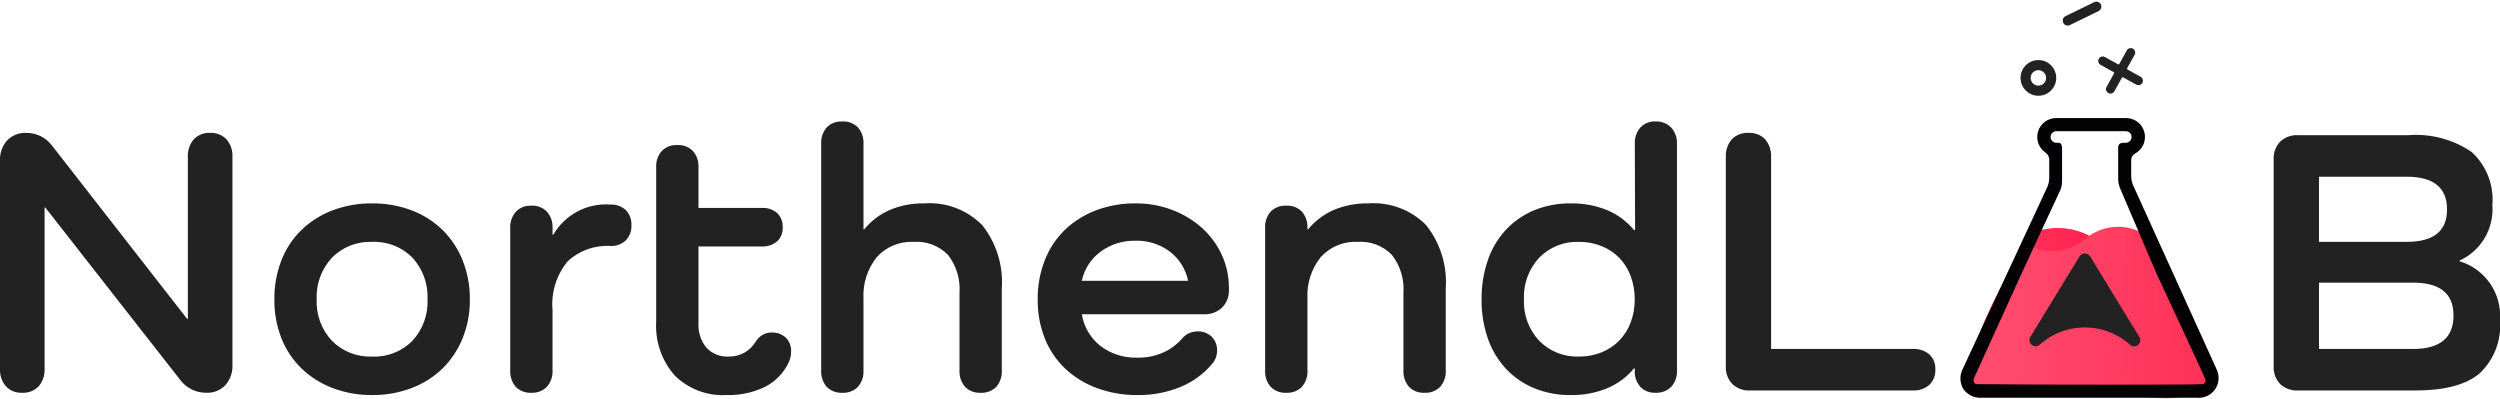
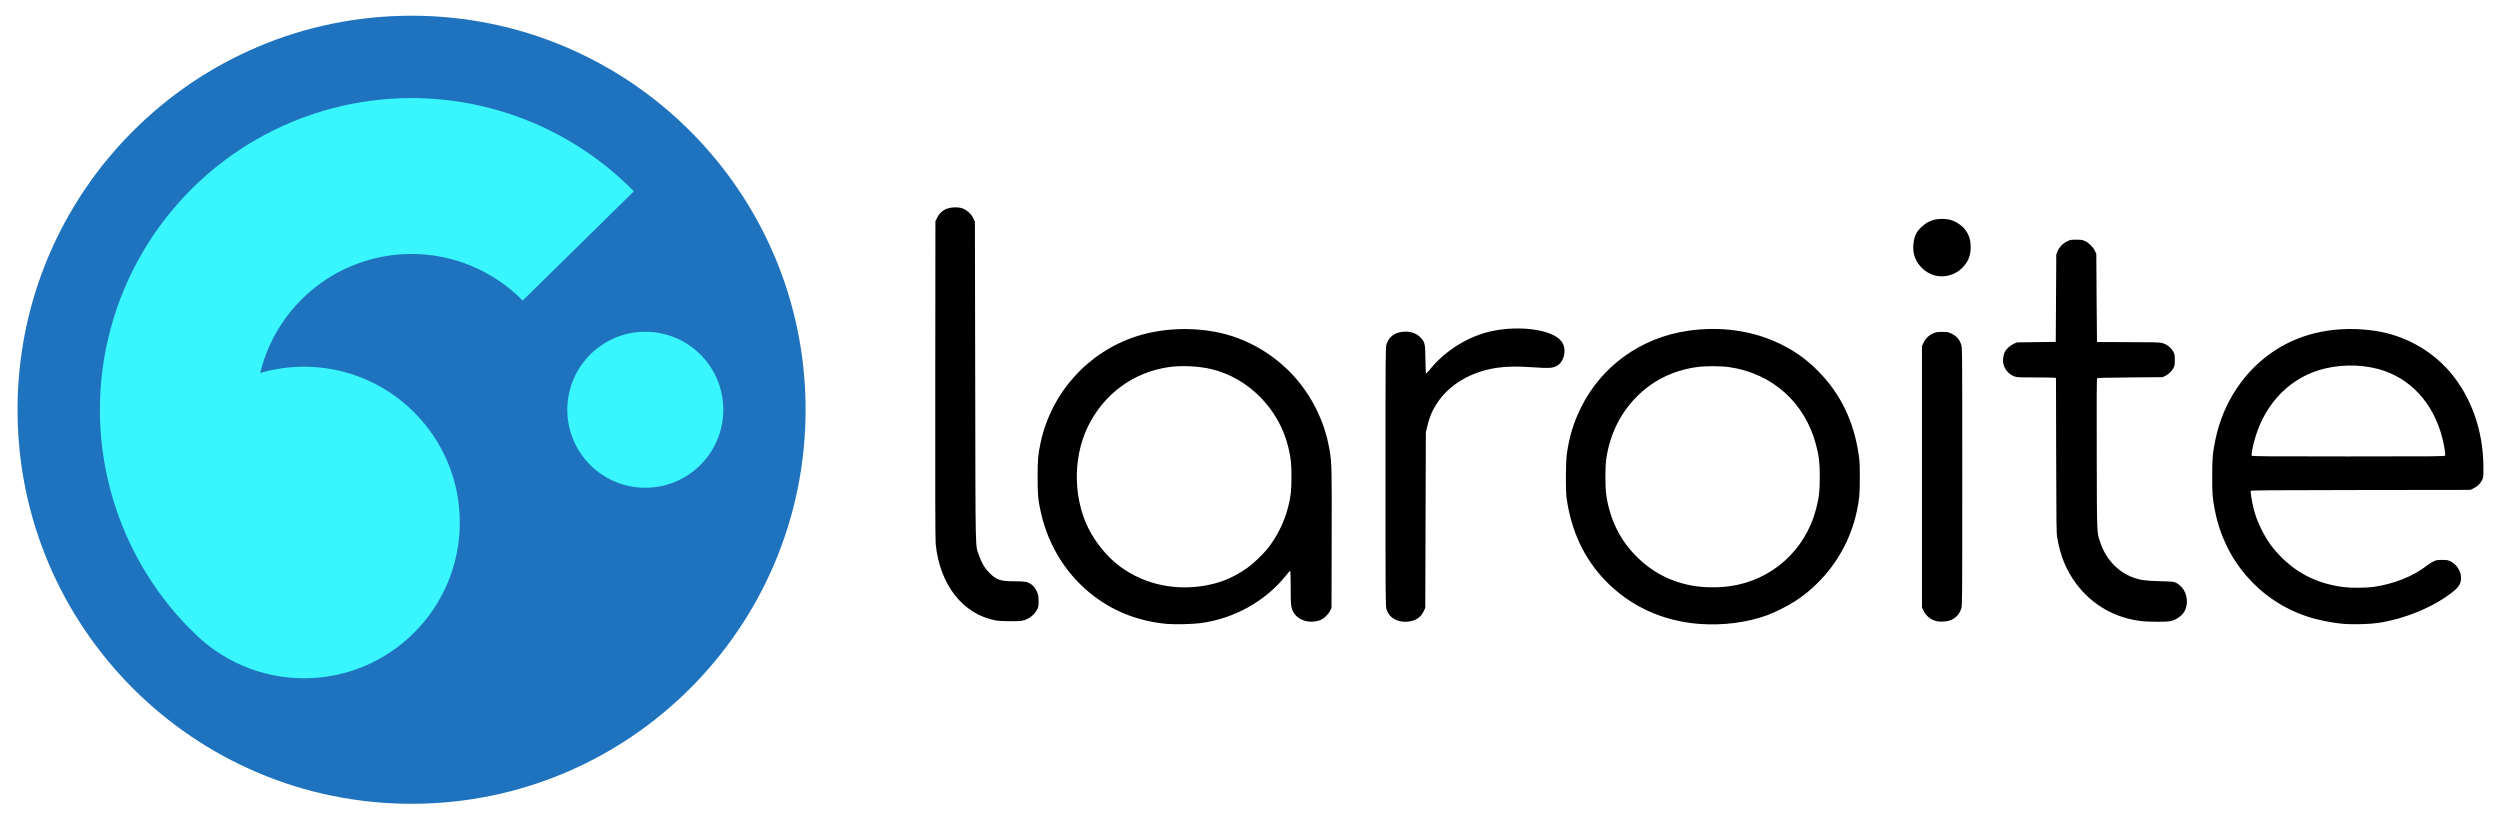
- <svg xmlns="http://www.w3.org/2000/svg" width="196.82" height="31.353" viewBox="0 0 196.82 31.353">
-   <defs>
-     <linearGradient id="linear-gradient" y1="0.324" x2="1" y2="0.336" gradientUnits="objectBoundingBox">
-       <stop offset="0" stop-color="#ff3158" />
-       <stop offset="1" stop-color="#ff1249" />
-     </linearGradient>
-     <linearGradient id="linear-gradient-2" y1="0.29" x2="1" y2="0.303" gradientUnits="objectBoundingBox">
-       <stop offset="0" stop-color="#ff4e70" />
-       <stop offset="1" stop-color="#ff3158" />
-     </linearGradient>
-   </defs>
-   <g id="Group_1709" data-name="Group 1709" transform="translate(278.14 3063.742)">
-     <path id="add" d="M3.6,1.622H2.4a.071.071,0,0,1-.071-.071V.353a.353.353,0,1,0-.705,0v1.2a.071.071,0,0,1-.071.071H.353a.353.353,0,0,0,0,.705h1.2a.071.071,0,0,1,.071.071V3.6a.353.353,0,1,0,.705,0V2.4A.071.071,0,0,1,2.4,2.327H3.6a.353.353,0,0,0,0-.705Zm0,0" transform="matrix(0.875, 0.485, -0.485, 0.875, -111.961, -3060.853)" fill="#222" />
-     <path id="minus" d="M2.9,0H.386a.391.391,0,0,0,0,.782H2.9A.391.391,0,0,0,2.9,0Z" transform="matrix(0.899, -0.438, 0.438, 0.899, -115.874, -3062.302)" fill="#222" />
-     <g id="Ellipse_359" data-name="Ellipse 359" transform="translate(-119.07 -3059.017)" fill="none" stroke="#222" stroke-width="0.8">
-       <circle cx="1.408" cy="1.408" r="1.408" stroke="none" />
-       <circle cx="1.408" cy="1.408" r="1.008" fill="none" />
-     </g>
-     <path id="Path_29943" data-name="Path 29943" d="M16.5-10.17a4.479,4.479,0,0,1,3.18,4.62,5.184,5.184,0,0,1-1.6,4.2Q16.47,0,13.05,0H3.78A1.906,1.906,0,0,1,2.37-.51a1.906,1.906,0,0,1-.51-1.41V-18.18a1.908,1.908,0,0,1,.509-1.41,1.9,1.9,0,0,1,1.408-.51h8.685a7.768,7.768,0,0,1,5,1.335A5.08,5.08,0,0,1,19.08-14.61a4.437,4.437,0,0,1-2.58,4.38ZM12.33-11.7q3.18,0,3.18-2.55,0-2.58-3.18-2.58H5.43v5.13Zm.51,8.43q3.18,0,3.18-2.64,0-2.58-3.18-2.58H5.43v5.22Z" transform="translate(-101 -3033)" fill="#222" />
-     <path id="Path_29942" data-name="Path 29942" d="M18.39-20.28a1.677,1.677,0,0,1,1.305.51,1.97,1.97,0,0,1,.465,1.38V-2.01a2.249,2.249,0,0,1-.555,1.59,1.962,1.962,0,0,1-1.515.6A2.558,2.558,0,0,1,16.02-.87L5.43-14.4H5.37V-1.71A1.97,1.97,0,0,1,4.905-.33,1.677,1.677,0,0,1,3.6.18,1.639,1.639,0,0,1,2.325-.33,1.97,1.97,0,0,1,1.86-1.71V-18.09a2.249,2.249,0,0,1,.555-1.59,1.962,1.962,0,0,1,1.515-.6,2.5,2.5,0,0,1,2.04,1.02L16.59-5.64h.06V-18.39a1.97,1.97,0,0,1,.465-1.38A1.639,1.639,0,0,1,18.39-20.28ZM23.46-7.17a8.263,8.263,0,0,1,.554-3.075,6.757,6.757,0,0,1,1.572-2.385,7.217,7.217,0,0,1,2.44-1.545,8.537,8.537,0,0,1,3.129-.555,8.537,8.537,0,0,1,3.129.555,7.055,7.055,0,0,1,2.425,1.545,7.039,7.039,0,0,1,1.572,2.385A8.07,8.07,0,0,1,38.85-7.17a7.957,7.957,0,0,1-.569,3.06,7.073,7.073,0,0,1-1.572,2.37A7.055,7.055,0,0,1,34.284-.2,8.537,8.537,0,0,1,31.155.36,8.537,8.537,0,0,1,28.026-.2a7.217,7.217,0,0,1-2.44-1.545,6.786,6.786,0,0,1-1.572-2.37A8.147,8.147,0,0,1,23.46-7.17Zm3.33,0a4.485,4.485,0,0,0,1.2,3.255A4.2,4.2,0,0,0,31.155-2.67a4.186,4.186,0,0,0,3.176-1.245A4.518,4.518,0,0,0,35.52-7.17a4.559,4.559,0,0,0-1.189-3.285A4.186,4.186,0,0,0,31.155-11.7a4.2,4.2,0,0,0-3.161,1.245A4.525,4.525,0,0,0,26.79-7.17Zm23.13-7.47a1.662,1.662,0,0,1,1.2.431,1.588,1.588,0,0,1,.45,1.2,1.588,1.588,0,0,1-.45,1.2,1.662,1.662,0,0,1-1.2.431,4.536,4.536,0,0,0-3.36,1.2,5.282,5.282,0,0,0-1.2,3.85v4.722a1.834,1.834,0,0,1-.439,1.309A1.6,1.6,0,0,1,43.695.18a1.6,1.6,0,0,1-1.226-.465A1.827,1.827,0,0,1,42.03-1.59V-12.78a1.838,1.838,0,0,1,.439-1.29,1.578,1.578,0,0,1,1.226-.48,1.586,1.586,0,0,1,1.226.475A1.809,1.809,0,0,1,45.36-12.8v.535h.06A4.8,4.8,0,0,1,49.92-14.64ZM64.14-3.03a1.923,1.923,0,0,1-.21.87A4.136,4.136,0,0,1,62.055-.27,6.544,6.544,0,0,1,59.07.36a5.39,5.39,0,0,1-4.082-1.53A5.9,5.9,0,0,1,53.52-5.43V-17.55a1.827,1.827,0,0,1,.439-1.305,1.6,1.6,0,0,1,1.226-.465,1.6,1.6,0,0,1,1.226.465,1.827,1.827,0,0,1,.439,1.305v3.18h4.98a1.715,1.715,0,0,1,1.215.4,1.462,1.462,0,0,1,.435,1.125,1.424,1.424,0,0,1-.435,1.1,1.715,1.715,0,0,1-1.215.405H56.85v6a2.836,2.836,0,0,0,.63,1.98,2.238,2.238,0,0,0,1.74.69,2.455,2.455,0,0,0,1.26-.315,2.457,2.457,0,0,0,.87-.855,1.645,1.645,0,0,1,.525-.525,1.368,1.368,0,0,1,.735-.2,1.579,1.579,0,0,1,1.1.39A1.452,1.452,0,0,1,64.14-3.03Zm10.5-11.7a5.814,5.814,0,0,1,4.545,1.71A7.193,7.193,0,0,1,80.73-8.04v6.45a1.827,1.827,0,0,1-.439,1.305A1.6,1.6,0,0,1,79.065.18a1.6,1.6,0,0,1-1.226-.465A1.827,1.827,0,0,1,77.4-1.59V-7.68a4.37,4.37,0,0,0-.911-3,3.439,3.439,0,0,0-2.7-1.02,3.643,3.643,0,0,0-2.9,1.2A4.807,4.807,0,0,0,69.84-7.23v5.64A1.827,1.827,0,0,1,69.4-.285,1.6,1.6,0,0,1,68.175.18a1.6,1.6,0,0,1-1.226-.465A1.827,1.827,0,0,1,66.51-1.59V-19.41a1.827,1.827,0,0,1,.439-1.305,1.6,1.6,0,0,1,1.226-.465,1.6,1.6,0,0,1,1.226.465,1.827,1.827,0,0,1,.439,1.305v6.72h.06a5.344,5.344,0,0,1,1.965-1.5A6.637,6.637,0,0,1,74.64-14.73Zm16.62,2.94a4.485,4.485,0,0,0-2.745.855,3.824,3.824,0,0,0-1.485,2.3H95.4a3.9,3.9,0,0,0-1.44-2.3A4.293,4.293,0,0,0,91.26-11.79Zm6.06,9.66A6.476,6.476,0,0,1,94.815-.285a8.613,8.613,0,0,1-3.4.645A8.984,8.984,0,0,1,88.185-.2,7.335,7.335,0,0,1,85.7-1.74a6.689,6.689,0,0,1-1.59-2.37,8.132,8.132,0,0,1-.555-3.06,8.248,8.248,0,0,1,.555-3.075A6.758,6.758,0,0,1,85.68-12.63a7.231,7.231,0,0,1,2.445-1.545,8.569,8.569,0,0,1,3.135-.555,7.959,7.959,0,0,1,2.91.525,7.455,7.455,0,0,1,2.34,1.425,6.454,6.454,0,0,1,1.545,2.115A6.172,6.172,0,0,1,98.61-8.07v.15a1.857,1.857,0,0,1-.54,1.395A1.937,1.937,0,0,1,96.66-6H87.03A4,4,0,0,0,88.5-3.5a4.58,4.58,0,0,0,2.91.915A4.743,4.743,0,0,0,93.465-3,4.231,4.231,0,0,0,94.89-4.05a1.561,1.561,0,0,1,1.23-.6,1.54,1.54,0,0,1,1.14.42,1.5,1.5,0,0,1,.42,1.11A1.549,1.549,0,0,1,97.32-2.13Zm12.27-12.6a5.814,5.814,0,0,1,4.545,1.71,7.193,7.193,0,0,1,1.545,4.98v6.45a1.827,1.827,0,0,1-.439,1.305,1.6,1.6,0,0,1-1.226.465,1.6,1.6,0,0,1-1.226-.465,1.827,1.827,0,0,1-.439-1.305V-7.68a4.37,4.37,0,0,0-.911-3,3.439,3.439,0,0,0-2.7-1.02,3.643,3.643,0,0,0-2.9,1.2,4.807,4.807,0,0,0-1.046,3.27v5.64a1.827,1.827,0,0,1-.439,1.305,1.6,1.6,0,0,1-1.226.465A1.6,1.6,0,0,1,101.9-.285a1.827,1.827,0,0,1-.439-1.305V-12.78a1.827,1.827,0,0,1,.439-1.305,1.6,1.6,0,0,1,1.226-.465,1.6,1.6,0,0,1,1.226.465,1.827,1.827,0,0,1,.439,1.305v.09h.06a5.344,5.344,0,0,1,1.965-1.5A6.637,6.637,0,0,1,109.59-14.73Zm22.6-6.45a1.627,1.627,0,0,1,1.241.48,1.8,1.8,0,0,1,.454,1.29V-1.59a1.79,1.79,0,0,1-.454,1.305,1.655,1.655,0,0,1-1.241.465A1.565,1.565,0,0,1,131-.285a1.826,1.826,0,0,1-.439-1.305v-.15h-.06a5.461,5.461,0,0,1-2.1,1.56,7.251,7.251,0,0,1-2.88.54,7.391,7.391,0,0,1-2.88-.54,6.4,6.4,0,0,1-2.22-1.53A6.733,6.733,0,0,1,119-4.08a9.105,9.105,0,0,1-.5-3.09,9.235,9.235,0,0,1,.5-3.105,6.71,6.71,0,0,1,1.425-2.385,6.4,6.4,0,0,1,2.22-1.53,7.391,7.391,0,0,1,2.88-.54,7.251,7.251,0,0,1,2.88.54,5.461,5.461,0,0,1,2.1,1.56h.083l-.023-6.78A1.838,1.838,0,0,1,131-20.7,1.54,1.54,0,0,1,132.195-21.18Zm-6.03,18.51A4.678,4.678,0,0,0,127.941-3a4.078,4.078,0,0,0,1.4-.93,4.119,4.119,0,0,0,.9-1.425,5.033,5.033,0,0,0,.316-1.815A5.155,5.155,0,0,0,130.244-9a4.092,4.092,0,0,0-.9-1.44,4.078,4.078,0,0,0-1.4-.93,4.678,4.678,0,0,0-1.776-.33,4.161,4.161,0,0,0-3.131,1.245,4.525,4.525,0,0,0-1.2,3.285,4.485,4.485,0,0,0,1.2,3.255A4.161,4.161,0,0,0,126.165-2.67Zm26.295-.6a1.89,1.89,0,0,1,1.29.42,1.509,1.509,0,0,1,.48,1.2,1.556,1.556,0,0,1-.48,1.215A1.848,1.848,0,0,1,152.46,0H139.65a1.906,1.906,0,0,1-1.41-.51,1.906,1.906,0,0,1-.51-1.41V-18.36a2.015,2.015,0,0,1,.465-1.41,1.715,1.715,0,0,1,1.335-.51,1.677,1.677,0,0,1,1.3.51,2.015,2.015,0,0,1,.465,1.41V-3.27Z" transform="translate(-280 -3033)" fill="#222" />
-     <path id="Path_28989" data-name="Path 28989" d="M2027.966,2407.858a5.4,5.4,0,0,1,5.563.62c3.925,1.087,4.705.56,4.705.56s1.923,10.548-5.248,11.13S2027.966,2407.858,2027.966,2407.858Z" transform="translate(-2146.378 -5453.15)" fill="url(#linear-gradient)" />
-     <path id="Path_28990" data-name="Path 28990" d="M2037.5,2407.811a3.954,3.954,0,0,0-5.536-.409,4.021,4.021,0,0,1-4.7.409s-4.756,7.383-4.332,10.574c.9,2.325,6.238.685,9.273.927,3.305.264,8.276,1.75,9.547-.927C2041.5,2415.248,2037.555,2407.878,2037.5,2407.811Z" transform="translate(-2145.912 -5452.35)" fill="url(#linear-gradient-2)" />
-     <path id="Path_28991" data-name="Path 28991" d="M22.312,19.713,15.752,5.255a2,2,0,0,1-.135-.661V3.262a.6.6,0,0,1,.318-.475A1.486,1.486,0,0,0,15.211,0h-5.5a1.488,1.488,0,0,0-.846,2.714.691.691,0,0,1,.3.505V4.758a1.838,1.838,0,0,1-.145.656L2.369,19.72a1.645,1.645,0,0,0,.024,1.6,1.646,1.646,0,0,0,1.439.7h16.96a1.564,1.564,0,0,0,1.52-2.3Zm-.948.656s.364.554-.217.581c0,.053-13.11.052-17.587,0-.554,0-.29-.534-.29-.534,0-.016,3.7-8.143,3.78-8.315l3-6.459a1.825,1.825,0,0,0,.124-.656V2.342c0-.217-.105-.393-.234-.393H9.708a.459.459,0,0,1,0-.917h5.5a.459.459,0,0,1,0,.917H14.9a.358.358,0,0,0-.307.393V4.806a2,2,0,0,0,.124.661l2.828,6.63C17.623,12.271,21.411,20.385,21.364,20.369Z" transform="translate(-125.973 -3054.447)" fill="#030104" />
-     <g id="Group_1040" data-name="Group 1040" transform="translate(-118.367 -3043.792)">
-       <path id="Path_28966" data-name="Path 28966" d="M120.962,6.575,117.087.233a.486.486,0,0,0-.829,0l-3.875,6.342a.486.486,0,0,0,.742.612,5.311,5.311,0,0,1,7.1,0,.485.485,0,0,0,.742-.611Z" transform="translate(-112.311)" fill="#222" />
-     </g>
+ <svg xmlns="http://www.w3.org/2000/svg" width="35.2mm" height="11.5mm" viewBox="0 0 1020.8 333.5" version="1.1" id="svg8">
+   <defs id="defs2" />
+   <g id="layer1">
+     <g id="g883" transform="translate(-313.1181,-611.6372)" />
+     <path style="fill:#000000;stroke-width:0.215" d="m 476.581,254.761 c -11.143,-0.994 -21.139,-4.759 -29.684,-11.181 -11.08,-8.328 -18.809,-20.47 -21.901,-34.408 -1.133,-5.105 -1.317,-7.119 -1.317,-14.41 0,-7.118 0.178,-9.173 1.212,-13.98 4.376,-20.34 19.086,-36.784 38.758,-43.328 13.096,-4.356 29.458,-4.093 41.967,0.676 13.739,5.238 24.901,15.246 31.5,28.243 2.972,5.852 4.702,11.109 5.807,17.634 0.855,5.053 0.896,6.837 0.827,36.025 l -0.066,28.174 -0.601,1.224 c -0.773,1.574 -2.564,3.226 -4.137,3.814 -3.996,1.495 -8.574,0.225 -10.607,-2.944 -1.2,-1.869 -1.323,-2.843 -1.323,-10.42 0,-3.79 -0.084,-6.837 -0.189,-6.837 -0.104,0 -0.889,0.876 -1.744,1.947 -8.407,10.528 -21.155,17.624 -34.952,19.457 -3.079,0.409 -10.54,0.581 -13.55,0.313 z m 13.872,-15.397 c 7.162,-1.015 12.968,-3.318 18.801,-7.458 2.438,-1.73 6.229,-5.305 8.143,-7.677 3.943,-4.887 7.01,-11.029 8.559,-17.14 1.113,-4.392 1.376,-6.772 1.373,-12.436 -0.003,-5.535 -0.236,-7.676 -1.318,-12.144 -3.786,-15.623 -16.356,-28.296 -31.579,-31.837 -5.162,-1.201 -12.097,-1.515 -17.183,-0.779 -14.417,2.088 -26.402,10.856 -32.956,24.112 -6.652,13.452 -6.055,31.449 1.467,44.197 2.692,4.563 6.51,9.062 10.262,12.091 9.373,7.57 21.838,10.853 34.432,9.069 z m 203.311,15.387 c -14.949,-1.15 -28.242,-7.286 -38.243,-17.651 -8.672,-8.988 -13.985,-20.298 -15.847,-33.737 -0.443,-3.194 -0.376,-14.654 0.106,-18.066 0.998,-7.079 2.702,-12.662 5.755,-18.858 8.357,-16.958 24.435,-28.527 43.583,-31.359 13.362,-1.976 26.754,-0.076 37.807,5.363 6.35,3.125 11.069,6.55 15.915,11.551 8.782,9.062 14.014,19.917 16.052,33.302 0.449,2.947 0.507,4.082 0.505,9.786 0,6.766 -0.194,8.917 -1.214,13.657 -2.405,11.179 -7.945,21.313 -16.018,29.3 -3.05,3.018 -5.527,5.032 -9.003,7.32 -2.904,1.912 -8.396,4.689 -11.584,5.857 -8.167,2.993 -18.23,4.271 -27.814,3.534 z m 12.483,-15.39 c 17.158,-2.34 30.966,-14.697 35.307,-31.596 1.23,-4.79 1.494,-7.085 1.494,-13.004 0,-5.922 -0.264,-8.221 -1.496,-13.004 -4.449,-17.282 -17.881,-29.328 -35.529,-31.862 -3.425,-0.492 -9.831,-0.492 -13.256,0 -9.874,1.418 -18.205,5.612 -24.886,12.527 -6.452,6.679 -10.416,14.833 -11.959,24.596 -0.553,3.497 -0.553,11.983 0,15.485 1.522,9.651 5.441,17.685 11.842,24.272 6.522,6.711 14.35,10.835 23.566,12.413 4.471,0.765 10.095,0.831 14.917,0.173 z m 251.02,15.398 c -5.139,-0.418 -10.941,-1.59 -15.484,-3.126 -19.364,-6.549 -33.474,-22.867 -37.394,-43.247 -1.002,-5.21 -1.106,-6.51 -1.102,-13.84 0,-7.505 0.179,-9.514 1.315,-15.055 3.129,-15.263 12.05,-28.538 24.598,-36.603 11.352,-7.297 25.566,-10.026 40.601,-7.796 11.857,1.759 22.838,7.785 30.544,16.762 8.701,10.136 13.598,23.958 13.677,38.605 0.024,4.408 0.024,4.409 -0.574,5.626 -0.717,1.46 -1.932,2.609 -3.57,3.378 l -1.209,0.567 -44.767,0.056 c -36.318,0.046 -44.787,0.109 -44.873,0.334 -0.159,0.414 0.44,4.246 1.064,6.807 0.778,3.195 1.626,5.509 3.192,8.718 2.369,4.851 4.858,8.286 8.741,12.06 6.879,6.685 14.998,10.476 25.132,11.736 2.997,0.373 9.101,0.319 12.057,-0.106 8.333,-1.199 16.281,-4.392 21.851,-8.78 0.729,-0.574 1.89,-1.308 2.581,-1.632 1.119,-0.524 1.503,-0.589 3.514,-0.589 2.032,0 2.38,0.06 3.472,0.596 2.283,1.121 4.023,3.642 4.221,6.117 0.21,2.614 -0.599,4.149 -3.337,6.332 -7.649,6.1 -19.49,11.025 -30.488,12.681 -3.264,0.492 -10.17,0.692 -13.765,0.399 z m 41.122,-68.743 c 0.208,-0.543 -0.327,-3.938 -1.113,-7.063 -3.642,-14.47 -13.241,-24.816 -26.244,-28.291 -7.747,-2.07 -16.931,-1.85 -24.517,0.588 -12.983,4.172 -22.56,14.946 -26.232,29.514 -0.678,2.691 -1.051,4.887 -0.897,5.288 0.108,0.283 4.787,0.321 39.495,0.321 36.49,0 39.382,-0.026 39.509,-0.357 z m -426.961,67.587 c -2.713,-0.672 -4.493,-2.311 -5.29,-4.871 -0.398,-1.279 -0.41,-2.8 -0.41,-54.078 0,-51.278 0.012,-52.799 0.41,-54.078 0.828,-2.659 2.709,-4.326 5.569,-4.932 3.33,-0.707 6.548,0.166 8.454,2.294 1.665,1.858 1.773,2.364 1.863,8.755 0.043,3.076 0.154,5.669 0.247,5.764 0.092,0.094 0.733,-0.535 1.424,-1.398 6.43,-8.032 16.148,-14.008 25.96,-15.964 10.871,-2.168 22.977,-0.6 27.229,3.527 1.221,1.185 1.798,2.42 1.919,4.109 0.209,2.905 -1.165,5.731 -3.291,6.771 -1.716,0.84 -3.04,0.903 -9.672,0.46 -6.339,-0.423 -10.339,-0.371 -14.339,0.187 -10.73,1.497 -19.755,6.809 -24.815,14.606 -1.982,3.055 -3.105,5.784 -4.01,9.748 l -0.476,2.086 -0.117,35.809 -0.117,35.809 -0.603,1.29 c -1.087,2.327 -2.874,3.705 -5.414,4.175 -1.6,0.296 -3.146,0.272 -4.522,-0.069 z m 219.539,0.09 c -2.478,-0.528 -4.545,-2.147 -5.568,-4.361 l -0.619,-1.341 v -53.338 -53.338 l 0.618,-1.338 c 0.799,-1.73 2.401,-3.263 4.119,-3.941 1.058,-0.418 1.683,-0.508 3.543,-0.511 2.007,-0.004 2.398,0.061 3.514,0.578 2.26,1.047 3.533,2.446 4.227,4.644 0.427,1.353 0.432,1.897 0.432,53.91 0,51.063 -0.012,52.58 -0.41,53.859 -0.984,3.163 -3.614,5.106 -7.147,5.281 -0.99,0.049 -2.208,0.002 -2.709,-0.104 z m 83.928,-0.026 c -11.152,-1.173 -20.739,-6.633 -27.301,-15.549 -3.912,-5.316 -6.304,-11.161 -7.577,-18.516 -0.339,-1.959 -0.379,-4.962 -0.444,-33.689 l -0.072,-31.539 -0.476,-0.128 c -0.262,-0.07 -3.836,-0.129 -7.942,-0.131 -7,-0.003 -7.539,-0.03 -8.646,-0.445 -2.363,-0.884 -4.221,-3.229 -4.538,-5.727 -0.154,-1.212 0.178,-3.234 0.695,-4.242 0.611,-1.189 2.187,-2.639 3.558,-3.272 l 1.341,-0.619 7.958,-0.108 7.958,-0.108 0.107,-17.851 0.108,-17.851 0.495,-1.226 c 0.695,-1.72 2.126,-3.232 3.87,-4.09 1.358,-0.668 1.559,-0.705 3.804,-0.705 2.12,8.6e-4 2.5,0.062 3.603,0.578 1.575,0.737 3.256,2.417 3.995,3.994 l 0.578,1.234 0.112,17.959 c 0.062,9.877 0.134,17.983 0.161,18.012 0.027,0.03 5.686,0.055 12.577,0.057 9.659,0.003 12.806,0.069 13.743,0.289 2.209,0.52 3.878,1.815 4.967,3.854 0.415,0.777 0.485,1.234 0.485,3.166 0,2.102 -0.044,2.338 -0.638,3.411 -0.724,1.306 -1.852,2.357 -3.311,3.083 l -0.997,0.496 -13.27,0.108 c -9.169,0.074 -13.343,0.18 -13.505,0.342 -0.168,0.168 -0.212,8.932 -0.156,30.863 0.087,33.788 0.01,31.865 1.448,36.156 2.301,6.867 7.177,12.054 13.502,14.363 2.815,1.027 4.958,1.317 10.991,1.485 5.383,0.15 5.531,0.166 6.602,0.72 0.602,0.312 1.586,1.104 2.186,1.76 2.204,2.411 2.75,6.598 1.248,9.562 -1.038,2.047 -3.581,3.841 -6.134,4.325 -1.339,0.254 -8.599,0.24 -11.085,-0.021 z M 406.682,253.347 c -13.397,-2.375 -23.007,-14.581 -24.622,-31.272 -0.171,-1.77 -0.221,-20.844 -0.175,-67.107 l 0.064,-64.634 0.701,-1.424 c 1.312,-2.664 3.492,-4.032 6.722,-4.216 2.732,-0.156 4.483,0.407 6.193,1.989 0.87,0.806 1.461,1.595 1.89,2.523 l 0.624,1.351 0.118,65.274 c 0.132,72.665 -0.008,66.372 1.575,71.008 1.013,2.967 2.316,5.149 4.221,7.066 2.86,2.878 4.496,3.439 10.035,3.439 2.039,0 4.187,0.103 4.773,0.228 2.178,0.467 3.833,2.011 4.793,4.472 0.372,0.952 0.476,1.678 0.485,3.365 0.01,1.886 -0.059,2.301 -0.557,3.376 -1.045,2.254 -3.473,4.094 -6.151,4.662 -1.599,0.34 -8.574,0.273 -10.689,-0.102 z m 383.473,-140.831 c -4.218,-1.042 -7.786,-4.701 -8.682,-8.903 -0.558,-2.615 -0.156,-6.05 0.967,-8.274 0.785,-1.554 3.135,-3.812 4.845,-4.653 1.984,-0.977 3.443,-1.306 5.805,-1.308 2.443,-0.003 4.154,0.45 6.098,1.615 3.671,2.2 5.484,5.469 5.484,9.889 0,3.545 -1.05,6.113 -3.488,8.533 -2.873,2.851 -7.162,4.057 -11.03,3.102 z" id="path28" />
+     <circle style="fill:#1f73be;fill-opacity:1;stroke-width:0.265" id="path1295" cx="168.049" cy="167.309" r="160.896" />
+     <path id="path1332" style="fill:#39f6fe;fill-opacity:1;stroke-width:0.265" d="m 167.826,40.053 a 127.256,127.256 0 0 0 -31.854,4.109 127.256,127.256 0 0 0 -90.669,89.567 127.256,127.256 0 0 0 32.449,123.249 l 0.047,-0.046 a 63.61,63.61 0 0 0 46.331,20.025 63.61,63.61 0 0 0 63.61,-63.61 63.61,63.61 0 0 0 -63.61,-63.611 63.61,63.61 0 0 0 -17.895,2.569 63.61,63.61 0 0 1 61.815,-48.606 63.61,63.61 0 0 1 45.37,19.025 L 258.815,78.114 A 127.256,127.256 0 0 0 167.826,40.053 Z m 95.668,95.411 a 31.845,31.845 0 0 0 -31.845,31.845 31.845,31.845 0 0 0 31.845,31.845 31.845,31.845 0 0 0 31.845,-31.845 31.845,31.845 0 0 0 -31.845,-31.845 z" />
  </g>
</svg>
